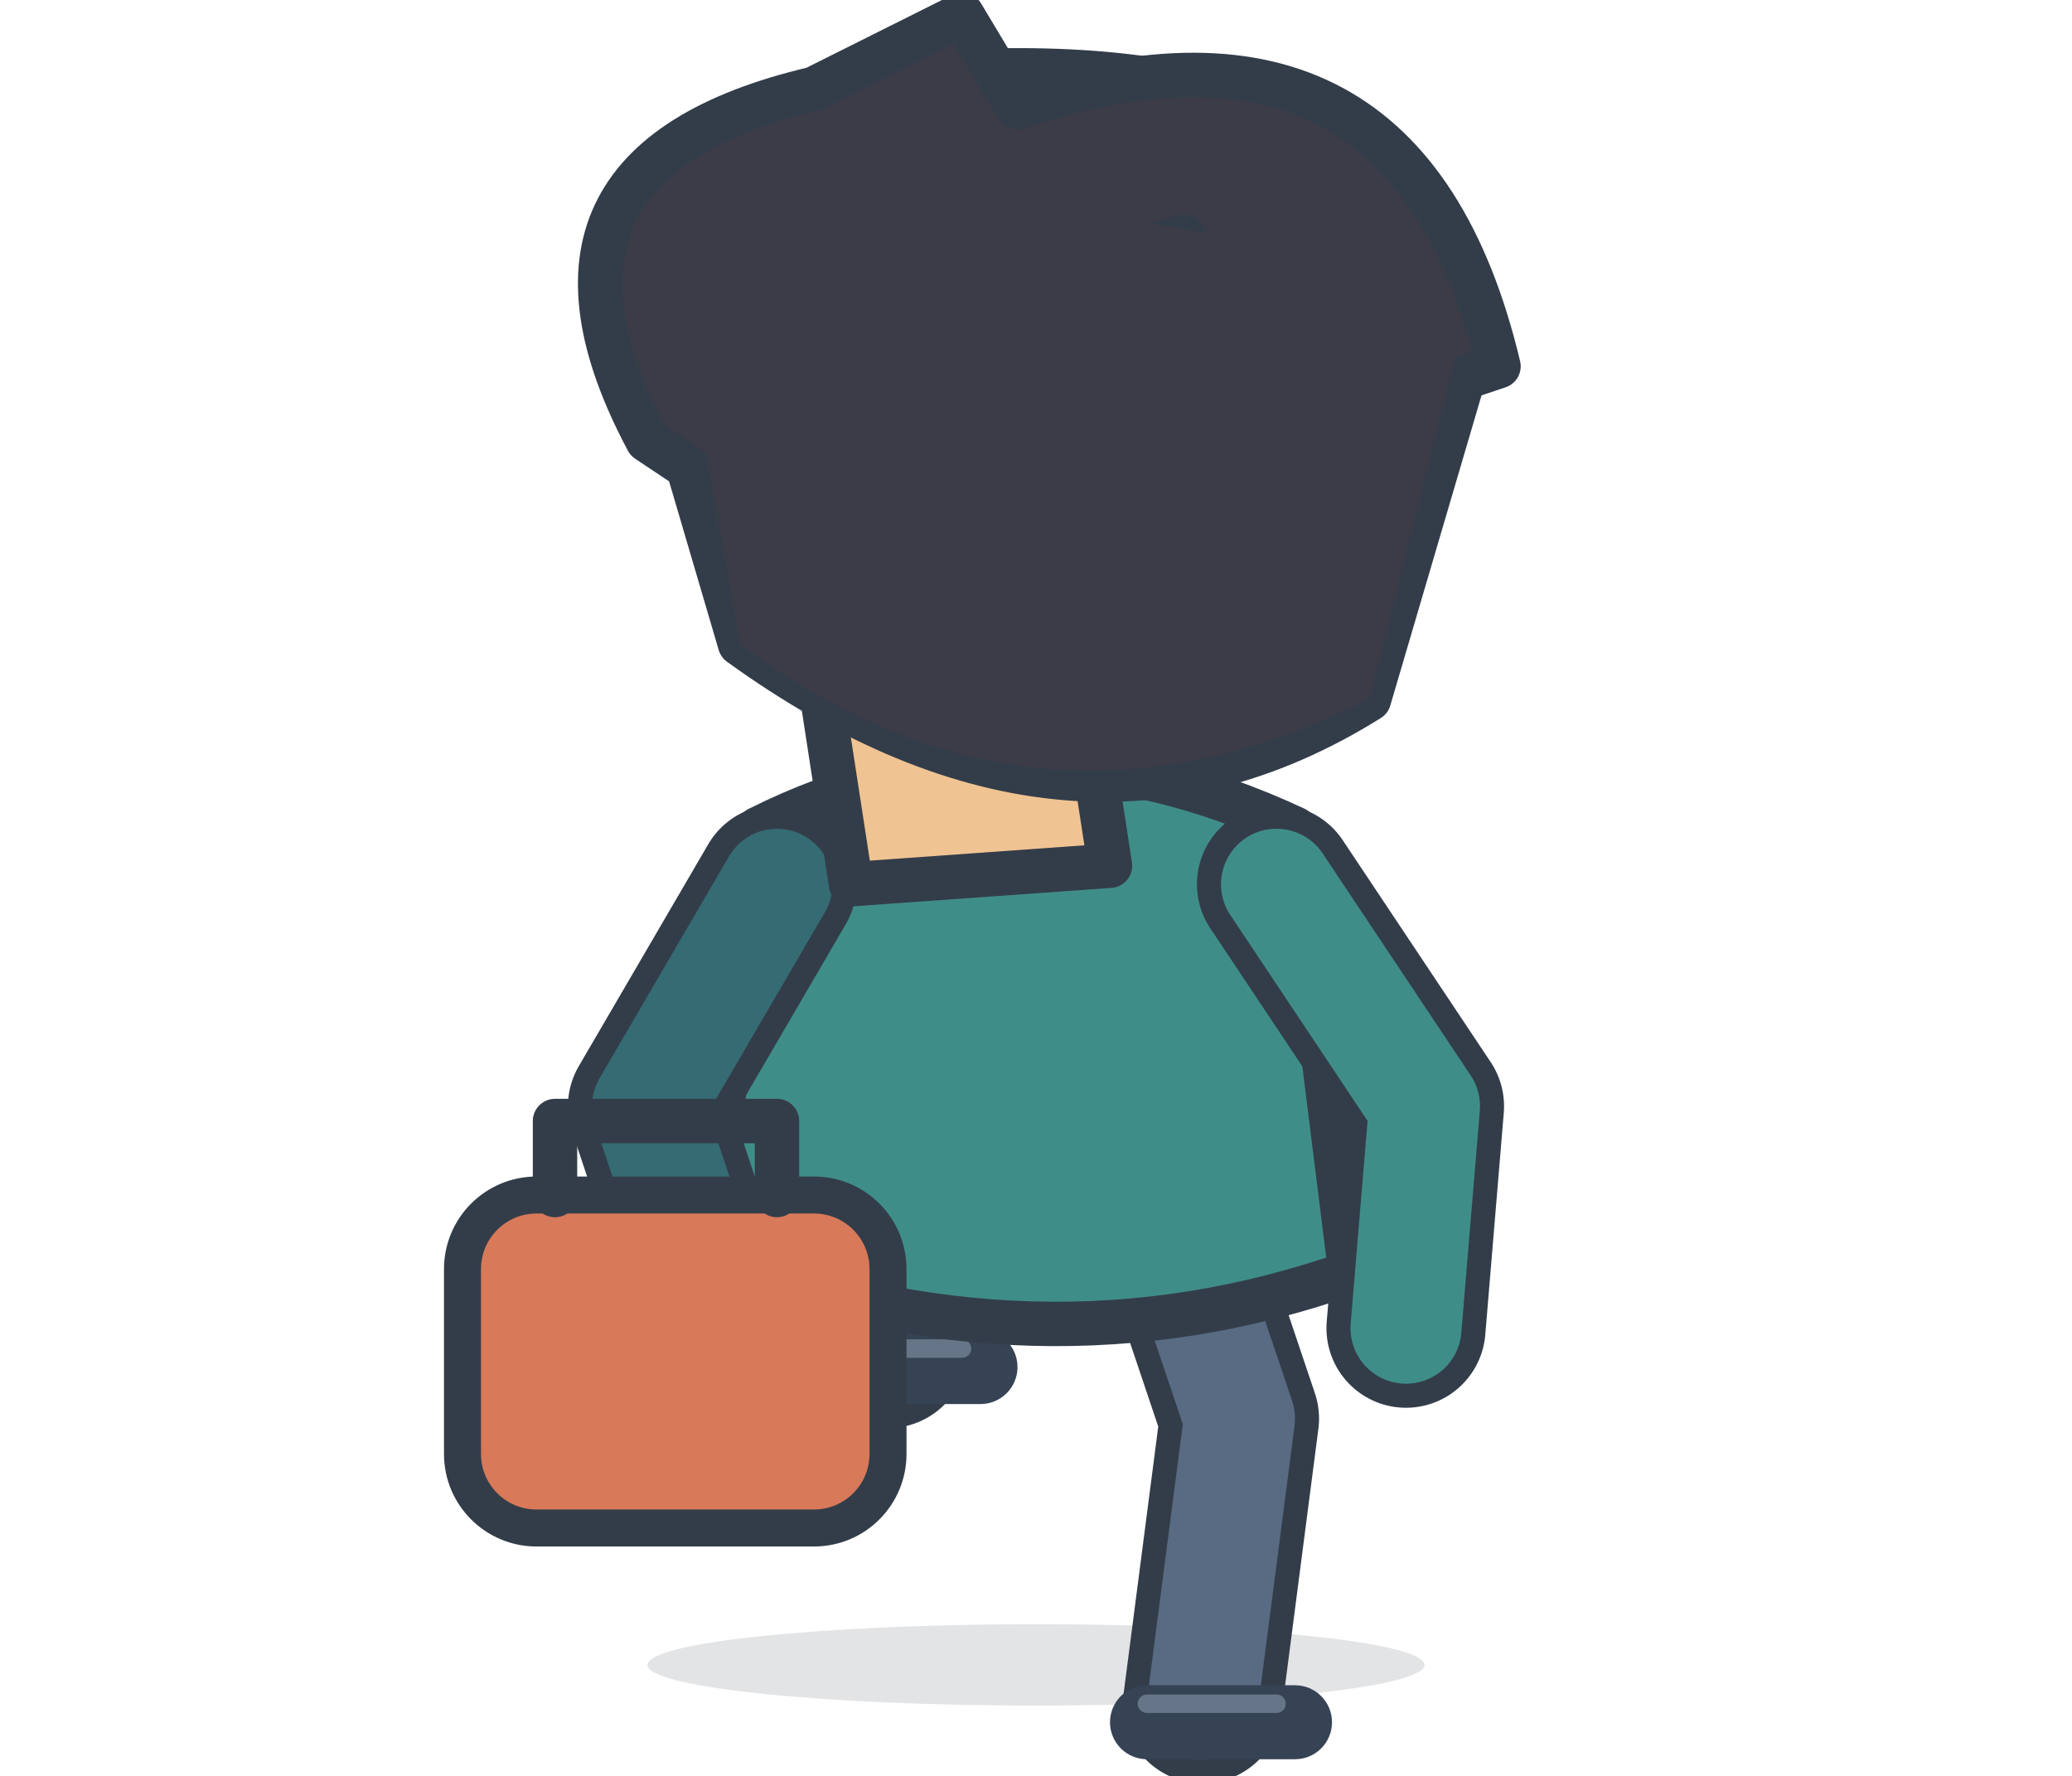
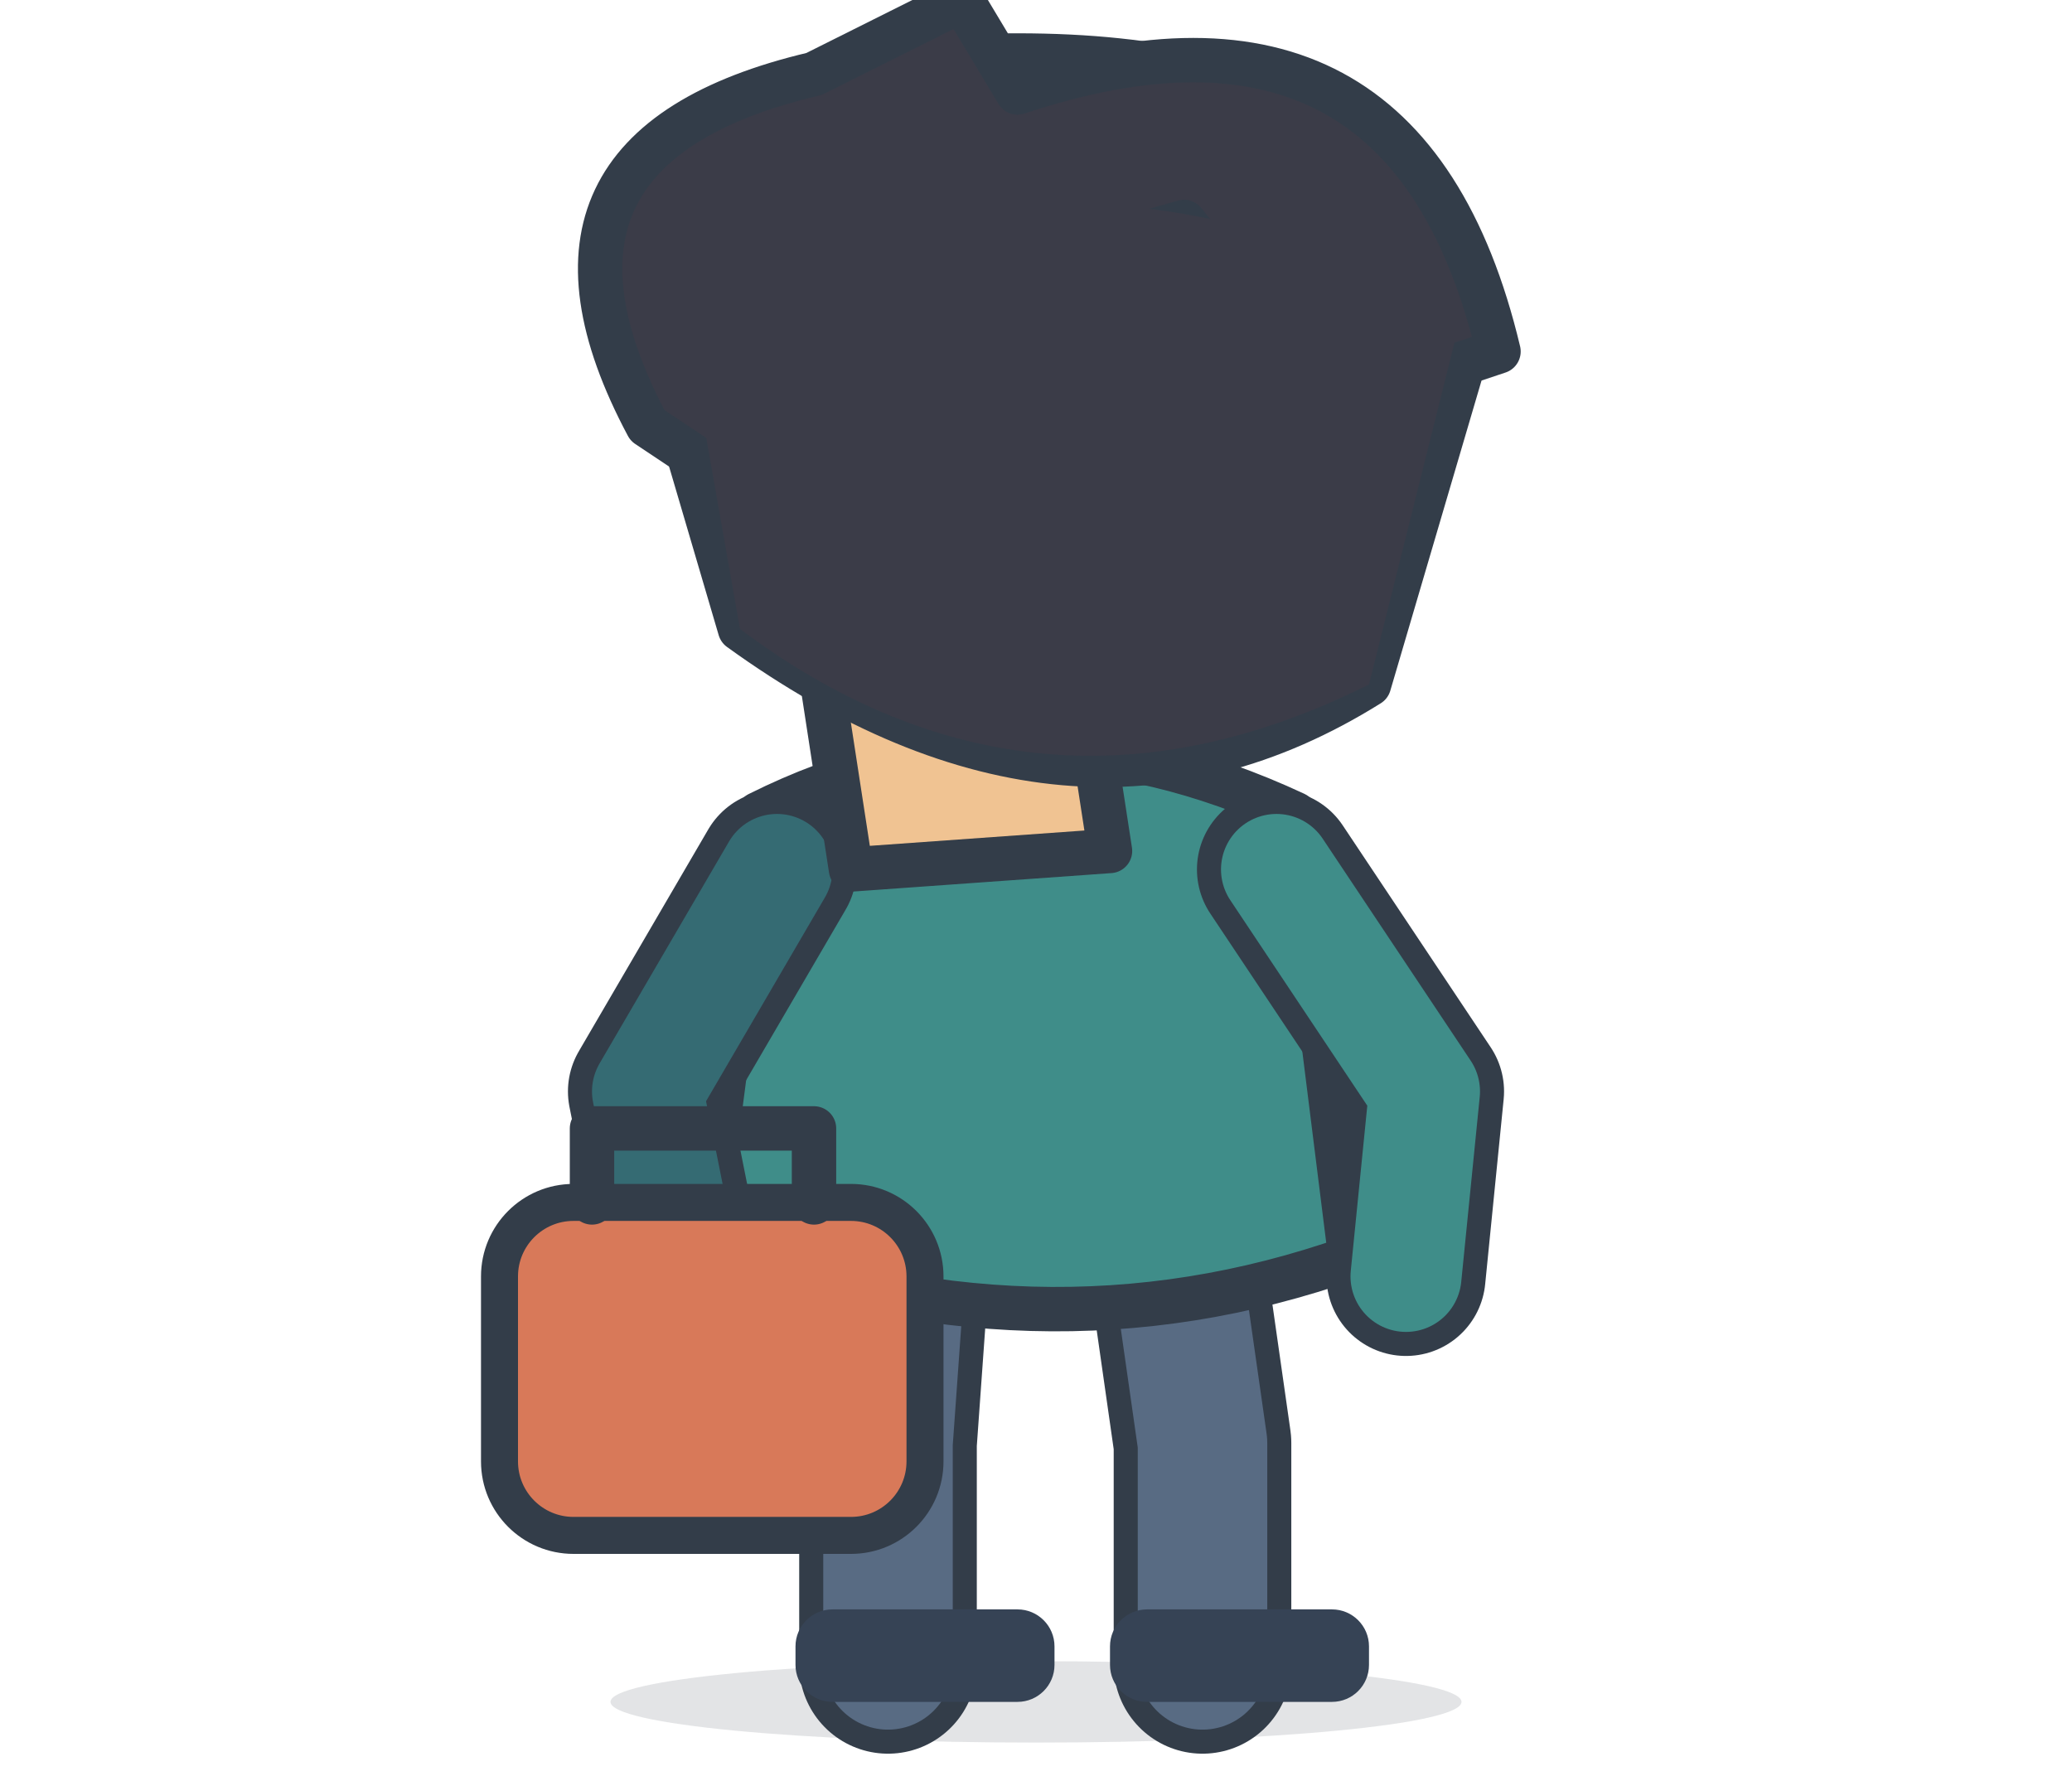
<svg xmlns="http://www.w3.org/2000/svg" width="112" height="96" viewBox="0 0 112 96">
-   <ellipse cx="56" cy="90" rx="21" ry="2.2" fill="#333d49" opacity=".14" />
-   <path d="M49 64.8L46 69.965L48 72.9" fill="none" stroke="#333d49" stroke-width="8.6" stroke-linejoin="round" stroke-linecap="round" />
-   <path d="M49 64.8L46 69.965L48 72.9" fill="none" stroke="#486074" stroke-width="6" stroke-linejoin="round" stroke-linecap="round" />
-   <rect x="43" y="71.9" width="12" height="4" rx="2" fill="#364355" />
-   <path d="M45 72.9h7" fill="none" stroke="#667587" stroke-width="1" stroke-linejoin="round" stroke-linecap="round" />
-   <path d="M63 64.8L67 76.685L65 92.1" fill="none" stroke="#333d49" stroke-width="8.6" stroke-linejoin="round" stroke-linecap="round" />
-   <path d="M63 64.8L67 76.685L65 92.1" fill="none" stroke="#586b83" stroke-width="6" stroke-linejoin="round" stroke-linecap="round" />
-   <rect x="60" y="91.1" width="12" height="4" rx="2" fill="#364355" />
-   <path d="M62 92.1h7" fill="none" stroke="#667587" stroke-width="1" stroke-linejoin="round" stroke-linecap="round" />
-   <g transform="translate(0 0.8)">
-     <path d="M41 44q14-7 29 0l3 24q-17 6-35-1Z" fill="#3f8d89" stroke="#333d49" stroke-width="2.4" stroke-linejoin="round" stroke-linecap="round" />
-     <path d="M42 47L35 59L37 65" fill="none" stroke="#333d49" stroke-width="8.6" stroke-linejoin="round" stroke-linecap="round" />
-     <path d="M42 47L35 59L37 65" fill="none" stroke="#356b73" stroke-width="6" stroke-linejoin="round" stroke-linecap="round" />
-     <path d="M69 47L77 59L76 71" fill="none" stroke="#333d49" stroke-width="8.6" stroke-linejoin="round" stroke-linecap="round" />
-     <path d="M69 47L77 59L76 71" fill="none" stroke="#3f8d89" stroke-width="6" stroke-linejoin="round" stroke-linecap="round" />
-     <rect x="25" y="63.8" width="23" height="18" rx="4" fill="#d87959" stroke="#333d49" stroke-width="2" />
-     <path d="M30 63.8v-4h12v4" fill="none" stroke="#333d49" stroke-width="2.4" stroke-linejoin="round" stroke-linecap="round" />
-     <path d="M44 34 58 33l2 13-14 1Z" fill="#f0c392" stroke="#333d49" stroke-width="2.4" stroke-linejoin="round" stroke-linecap="round" />
-     <path d="M35 17Q34 3 55 3q23 0 24 17l-5 17Q58 47 40 34Z" fill="#f0c392" stroke="#333d49" stroke-width="2.4" stroke-linejoin="round" stroke-linecap="round" />
-     <path d="M35 23Q27 8 44 4L52 0l3 5Q76-2 81 19l-9 3-8-10-21 6-2 9Z" fill="#3b3c48" stroke="#333d49" stroke-width="2.4" stroke-linejoin="round" stroke-linecap="round" />
-     <path d="M37 17q20-12 42 0l-5 20q-18 9-34-3Z" fill="#3b3c48" />
-   </g>
+   <ellipse cx="56" cy="92" rx="23" ry="2.2" fill="#333d49" opacity=".14" />
+   <path d="M49 64L48 78L48 90" fill="none" stroke="#333d49" stroke-width="9.6" stroke-linejoin="round" stroke-linecap="round" />
+   <path d="M49 64L48 78L48 90" fill="none" stroke="#586b83" stroke-width="7" stroke-linejoin="round" stroke-linecap="round" />
+   <rect x="43" y="87" width="14" height="5" rx="2" fill="#364355" />
+   <path d="M63 64L65 78L65 90" fill="none" stroke="#333d49" stroke-width="9.6" stroke-linejoin="round" stroke-linecap="round" />
+   <path d="M63 64L65 78L65 90" fill="none" stroke="#586b83" stroke-width="7" stroke-linejoin="round" stroke-linecap="round" />
+   <rect x="60" y="87" width="14" height="5" rx="2" fill="#364355" />
+   <path d="M41 44q14-7 29 0l3 24q-17 6-35-1Z" fill="#3f8d89" stroke="#333d49" stroke-width="2.4" stroke-linejoin="round" stroke-linecap="round" />
+   <path d="M42 47L35 59L37 69" fill="none" stroke="#333d49" stroke-width="8.6" stroke-linejoin="round" stroke-linecap="round" />
+   <path d="M42 47L35 59L37 69" fill="none" stroke="#356b73" stroke-width="6" stroke-linejoin="round" stroke-linecap="round" />
+   <path d="M69 47L77 59L76 69" fill="none" stroke="#333d49" stroke-width="8.6" stroke-linejoin="round" stroke-linecap="round" />
+   <path d="M69 47L77 59L76 69" fill="none" stroke="#3f8d89" stroke-width="6" stroke-linejoin="round" stroke-linecap="round" />
+   <rect x="27" y="65" width="23" height="18" rx="4" fill="#d87959" stroke="#333d49" stroke-width="2" />
+   <path d="M32 65v-4h12v4" fill="none" stroke="#333d49" stroke-width="2.4" stroke-linejoin="round" stroke-linecap="round" />
+   <path d="M44 34 58 33l2 13-14 1Z" fill="#f0c392" stroke="#333d49" stroke-width="2.4" stroke-linejoin="round" stroke-linecap="round" />
+   <path d="M35 17Q34 3 55 3q23 0 24 17l-5 17Q58 47 40 34Z" fill="#f0c392" stroke="#333d49" stroke-width="2.4" stroke-linejoin="round" stroke-linecap="round" />
+   <path d="M35 23Q27 8 44 4L52 0l3 5Q76-2 81 19l-9 3-8-10-21 6-2 9Z" fill="#3b3c48" stroke="#333d49" stroke-width="2.4" stroke-linejoin="round" stroke-linecap="round" />
+   <path d="M37 17q20-12 42 0l-5 20q-18 9-34-3Z" fill="#3b3c48" />
</svg>
